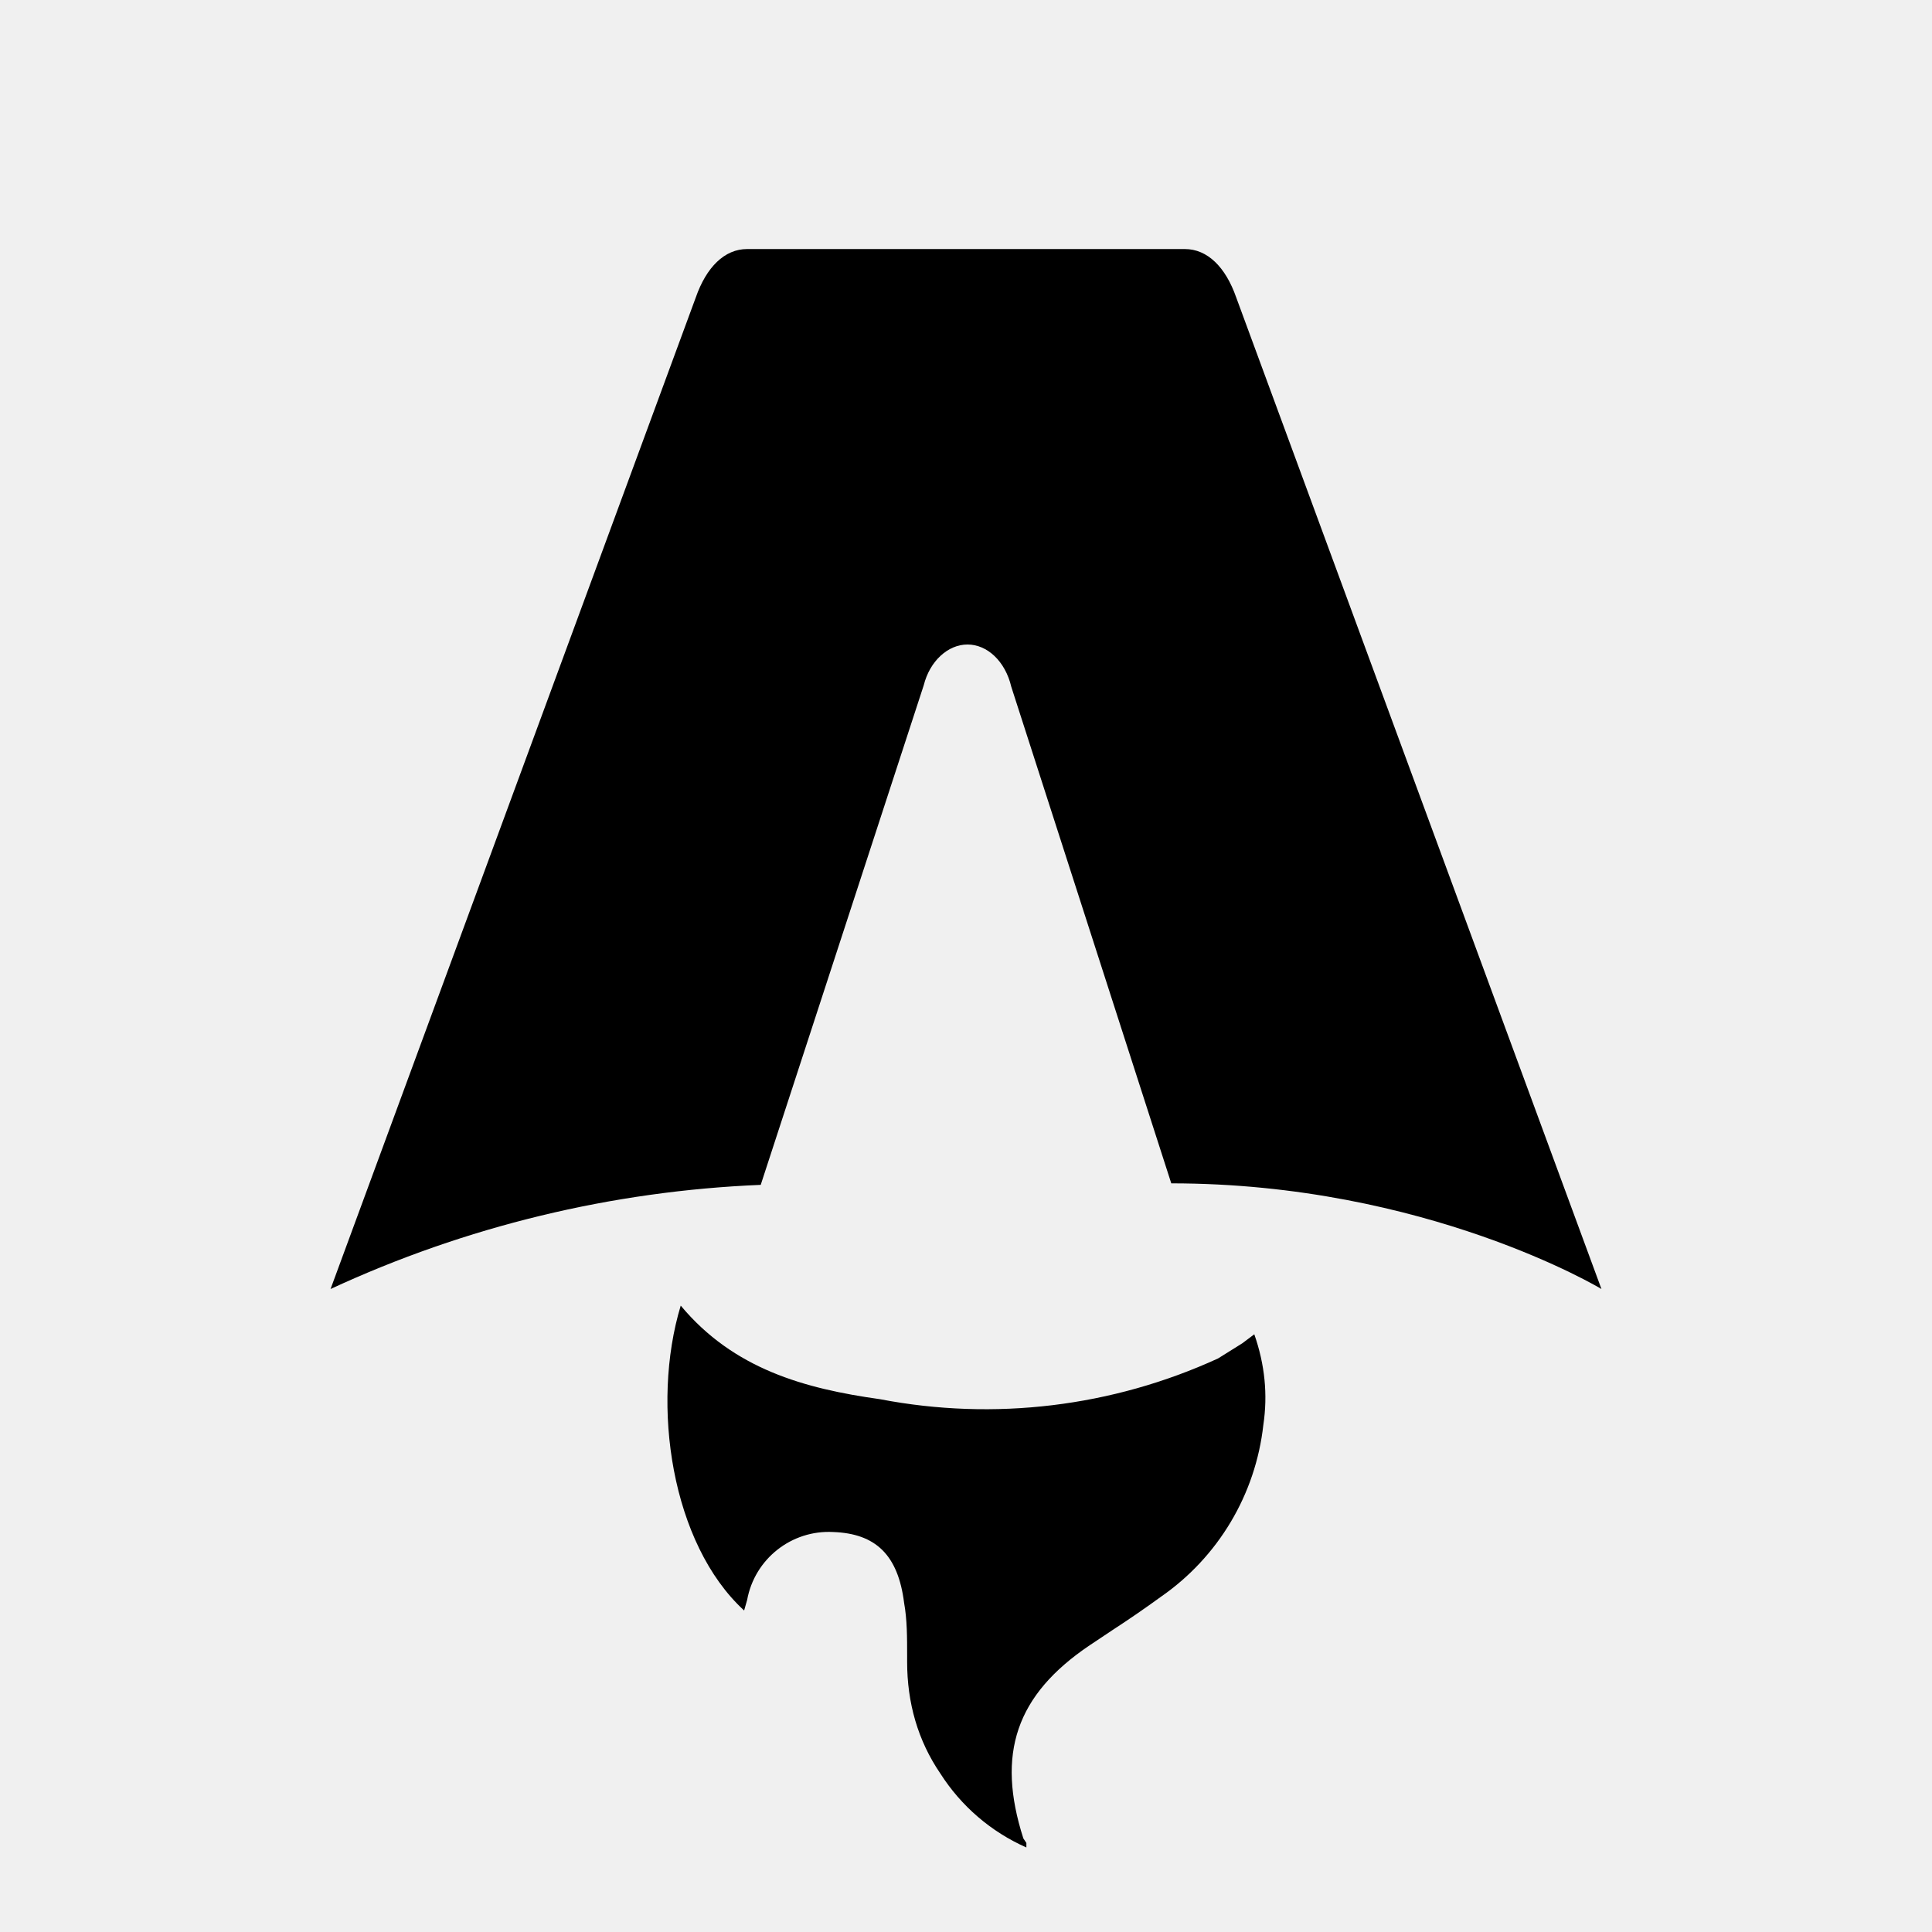
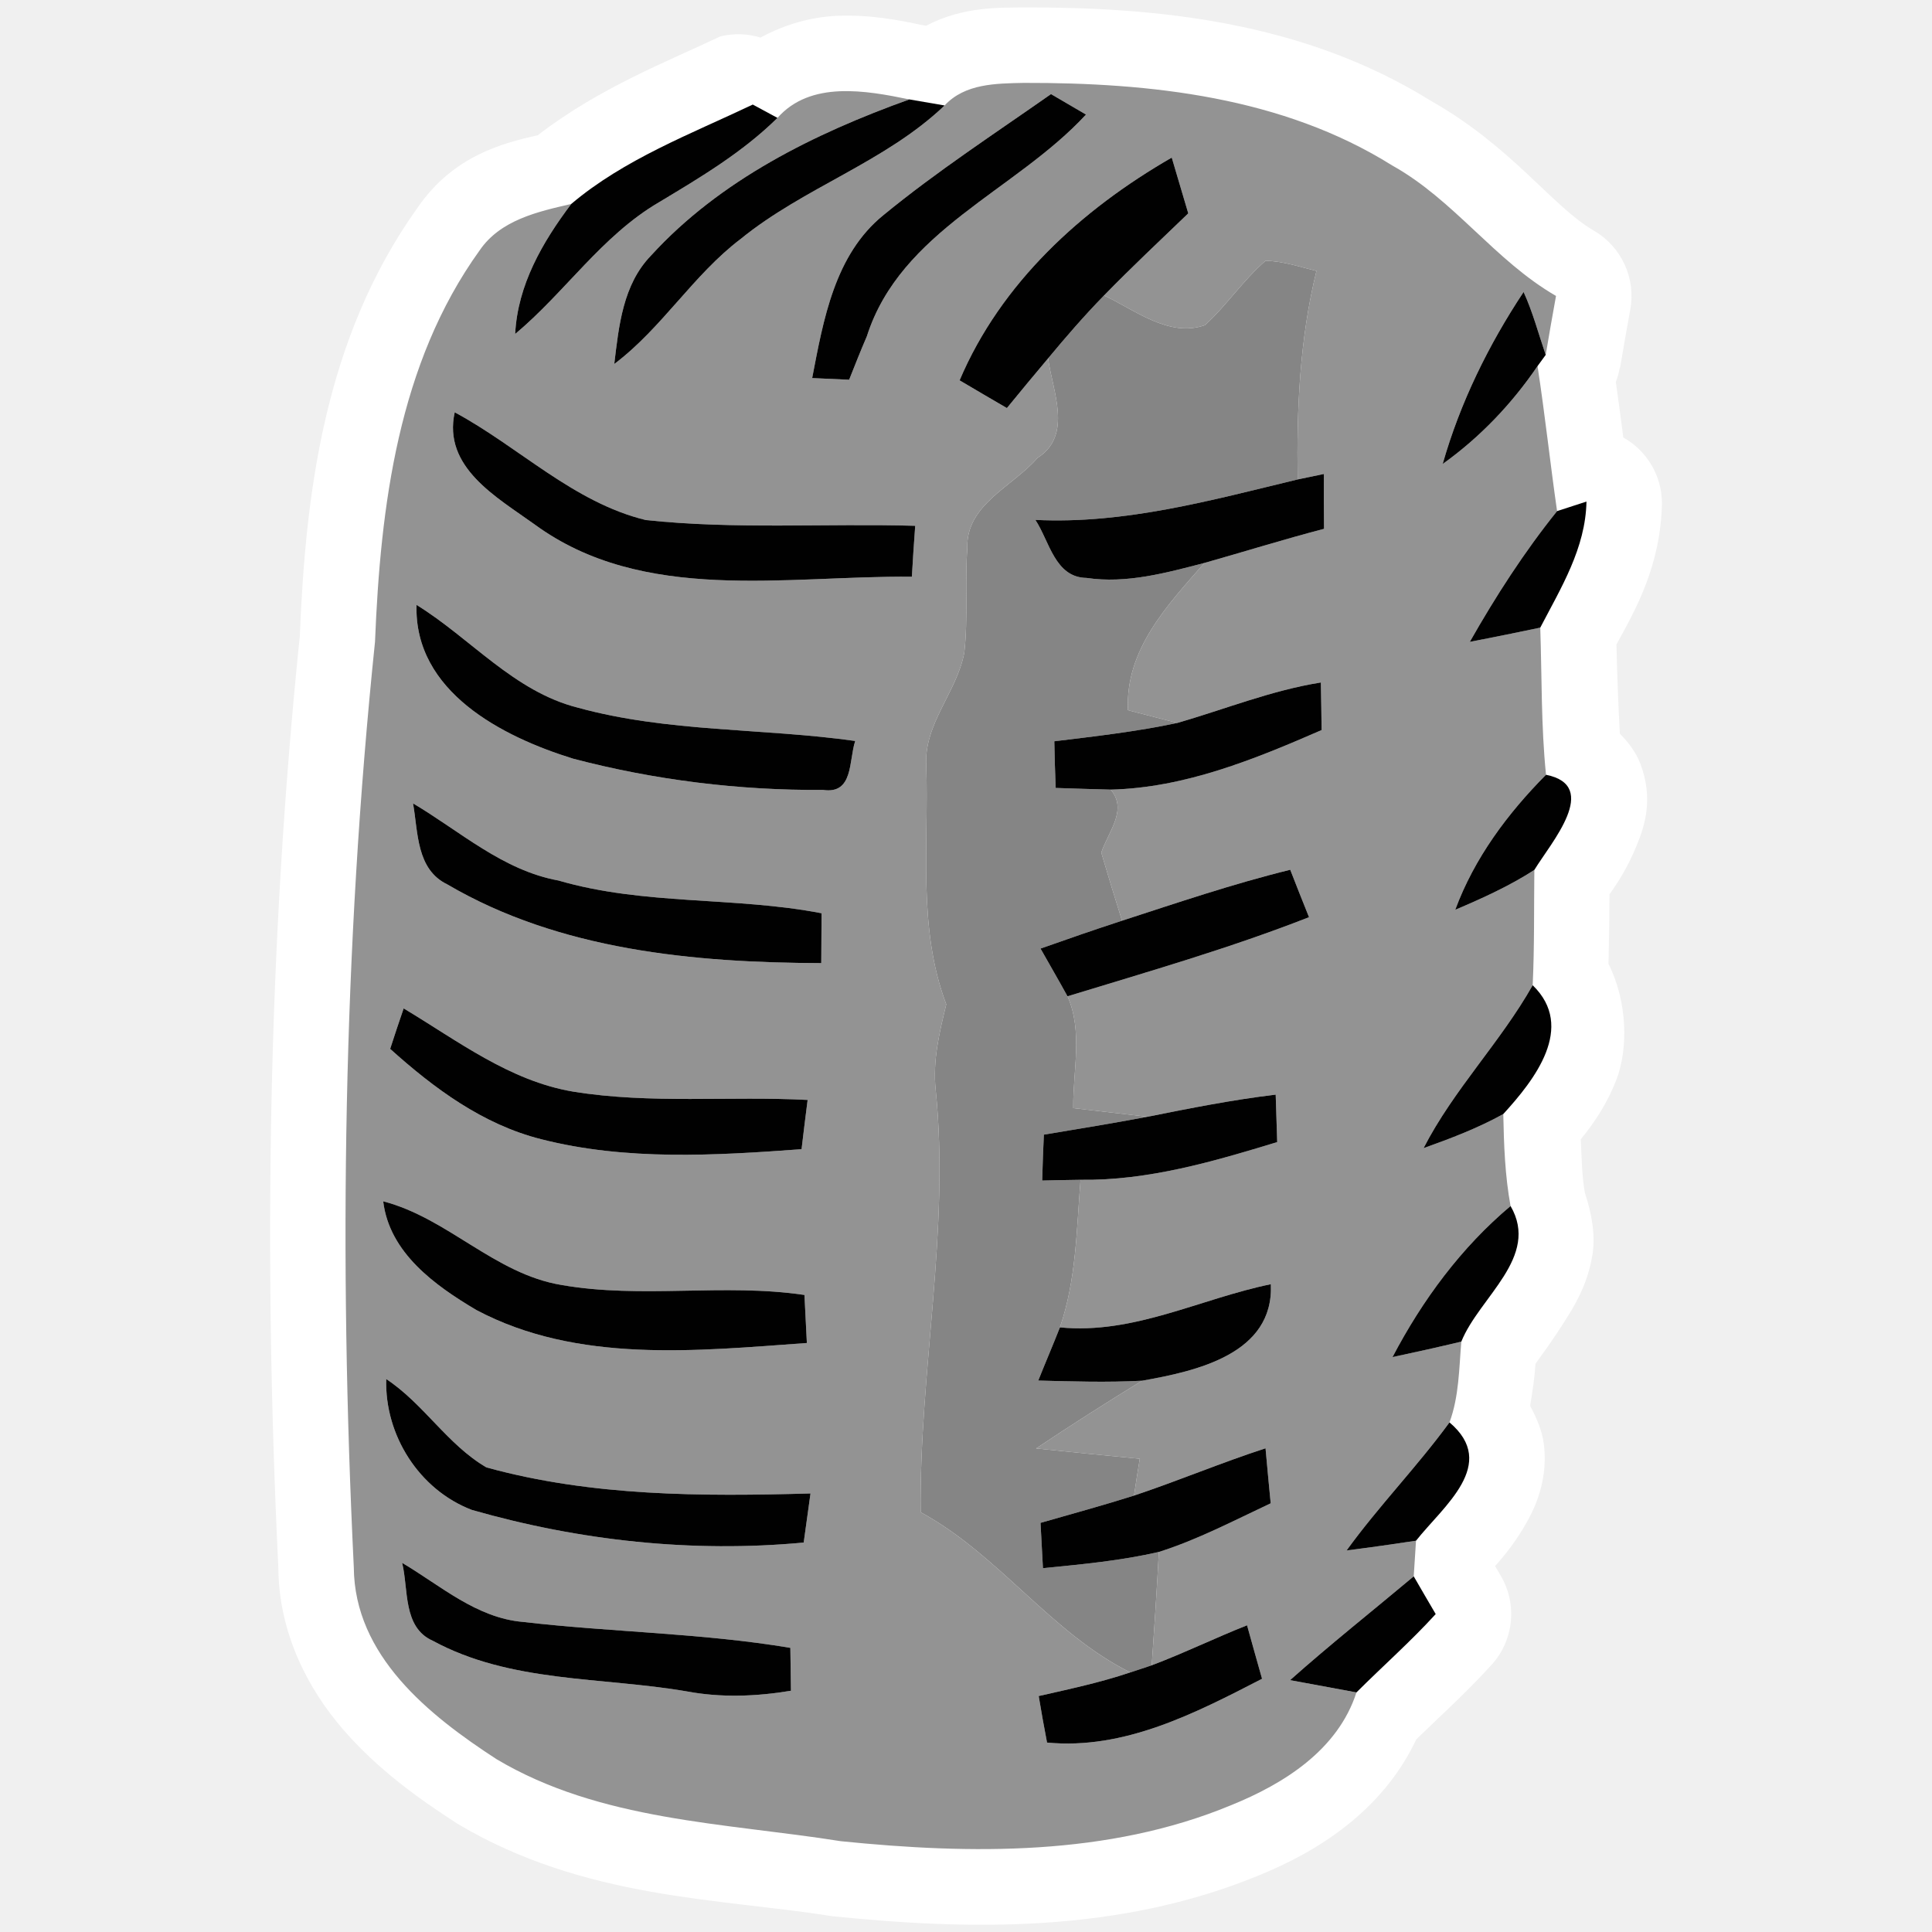
- <svg xmlns="http://www.w3.org/2000/svg" fill="none" viewBox="0 0 128 128">
-   <path d="M50.4 78.5a75.1 75.1 0 0 0-28.5 6.9l24.2-65.7c.7-2 1.9-3.2 3.4-3.2h29c1.5 0 2.7 1.2 3.4 3.2l24.2 65.7s-11.6-7-28.5-7L67 45.5c-.4-1.7-1.6-2.8-2.9-2.8-1.3 0-2.5 1.1-2.9 2.7L50.4 78.5Zm-1.1 28.2Zm-4.2-20.2c-2 6.6-.6 15.8 4.2 20.2a17.5 17.5 0 0 1 .2-.7 5.5 5.5 0 0 1 5.7-4.5c2.8.1 4.3 1.5 4.7 4.7.2 1.1.2 2.3.2 3.5v.4c0 2.7.7 5.2 2.2 7.4a13 13 0 0 0 5.7 4.9v-.3l-.2-.3c-1.8-5.6-.5-9.5 4.4-12.8l1.5-1a73 73 0 0 0 3.2-2.2 16 16 0 0 0 6.8-11.4c.3-2 .1-4-.6-6l-.8.6-1.6 1a37 37 0 0 1-22.4 2.7c-5-.7-9.7-2-13.2-6.2Z" />
-   <style>
-         path { fill: #000; }
-         @media (prefers-color-scheme: dark) {
-             path { fill: #FFF; }
-         }
-     </style>
+ <svg xmlns="http://www.w3.org/2000/svg" width="512" height="512" viewBox="0 0 135.467 135.467" version="1.1" id="svg1">
+   <defs id="defs1" />
+   <g id="layer1" transform="translate(-90.55431,-127.9399)">
+     <g id="#939393ff" transform="matrix(1.062469,0,0,1.062469,-612.2699,-91.58689)" style="stroke-width:4.981;stroke-dasharray:none;paint-order:stroke fill markers">
+       <path d="m 729.049,207.109 a 4.981,4.981 0 0 0 -0.098,0.002 c -1.307,0.029 -3.851,-0.105 -6.33,1.207 -0.086,-0.015 -0.207,-0.036 -0.279,-0.049 a 4.981,4.981 0 0 0 -0.006,0 c -1.464,-0.303 -3.366,-0.705 -5.656,-0.602 -1.521,0.069 -3.317,0.518 -4.988,1.432 a 4.981,4.981 0 0 0 -2.65,-0.078 c -3.554,1.69 -7.956,3.37 -12.055,6.525 -2.296,0.517 -5.565,1.346 -7.918,4.764 -6.252,8.73 -7.406,19.124 -7.783,28.295 -2.109,20.456 -2.402,41.027 -1.416,61.479 0.029,4.308 1.948,7.978 4.26,10.654 2.312,2.677 5.026,4.593 7.416,6.146 a 4.981,4.981 0 0 0 0.164,0.104 c 8.326,4.964 17.326,4.919 24.51,6.061 a 4.981,4.981 0 0 0 0.279,0.037 c 8.878,0.9 18.768,1.151 28.121,-2.719 3.693,-1.497 8.084,-4.154 10.348,-8.957 1.501,-1.47 3.21,-2.992 4.963,-4.914 a 4.981,4.981 0 0 0 0.598,-5.908 c -0.08,-0.135 -0.239,-0.411 -0.359,-0.617 0.656,-0.731 1.417,-1.679 2.139,-2.977 0.678,-1.219 1.341,-2.983 1.078,-5.064 -0.113,-0.899 -0.481,-1.736 -0.904,-2.531 0.172,-1.074 0.309,-1.978 0.35,-2.777 0.238,-0.351 0.992,-1.312 2.131,-3.125 0.641,-1.021 1.356,-2.333 1.635,-4.105 0.198,-1.262 -0.05,-2.692 -0.506,-4.059 a 4.981,4.981 0 0 0 -0.002,-0.023 c -0.188,-1.02 -0.21,-2.287 -0.266,-3.504 0.841,-1.039 1.689,-2.244 2.338,-3.902 0.79,-2.02 0.765,-5.129 -0.51,-7.68 0.04,-1.581 0.061,-3.111 0.066,-4.584 0.533,-0.743 1.2,-1.759 1.816,-3.277 0.484,-1.193 1.113,-2.998 0.217,-5.35 -0.294,-0.772 -0.791,-1.406 -1.35,-1.973 -0.1,-1.866 -0.174,-3.792 -0.225,-5.887 1.269,-2.305 2.924,-5.214 3.004,-9.336 a 4.981,4.981 0 0 0 -2.549,-4.324 c -0.155,-1.216 -0.319,-2.412 -0.494,-3.666 a 4.981,4.981 0 0 0 0.254,-0.914 4.981,4.981 0 0 0 0.029,-0.041 c 0.219,-1.296 0.436,-2.561 0.668,-3.816 a 4.981,4.981 0 0 0 -2.41,-5.219 c -2.701,-1.558 -5.398,-5.539 -10.742,-8.559 -8.478,-5.277 -18.184,-6.189 -26.887,-6.168 z" id="path58" style="display:inline;fill:#ffffff;fill-opacity:1" />
+       <path fill="#939393" opacity="1" d="m 723.84,213.58 c 1.34,-1.45 3.39,-1.45 5.22,-1.49 8.35,-0.02 17.09,0.92 24.32,5.45 4.08,2.27 6.77,6.28 10.81,8.61 -0.24,1.3 -0.46,2.59 -0.68,3.89 -0.48,-1.4 -0.85,-2.82 -1.46,-4.15 -2.32,3.5 -4.19,7.31 -5.34,11.35 2.46,-1.76 4.56,-3.96 6.26,-6.46 0.49,3.18 0.83,6.38 1.29,9.57 -2.17,2.7 -4.05,5.62 -5.76,8.63 1.54,-0.3 3.09,-0.61 4.65,-0.94 0.11,3.24 0.05,6.48 0.38,9.71 -2.54,2.56 -4.73,5.5 -5.99,8.91 1.79,-0.76 3.58,-1.57 5.22,-2.63 -0.03,2.53 0.01,5.07 -0.11,7.61 -2.13,3.77 -5.22,6.89 -7.2,10.75 1.79,-0.64 3.59,-1.32 5.26,-2.25 0.04,2.03 0.11,4.06 0.48,6.07 -3.26,2.74 -5.82,6.21 -7.79,9.97 1.51,-0.32 3.03,-0.66 4.54,-1.02 -0.15,1.78 -0.15,3.63 -0.78,5.33 -2.14,2.93 -4.67,5.52 -6.79,8.45 1.51,-0.19 3.05,-0.41 4.58,-0.64 -0.04,0.59 -0.11,1.76 -0.15,2.35 -2.72,2.28 -5.51,4.49 -8.16,6.85 1.45,0.27 2.91,0.54 4.38,0.81 -1.23,3.8 -4.78,6.03 -8.29,7.45 -8.11,3.36 -17.15,3.24 -25.73,2.37 -7.68,-1.22 -15.88,-1.33 -22.74,-5.42 -4.46,-2.9 -9.37,-6.82 -9.41,-12.66 -0.99,-20.36 -0.7,-40.8 1.4,-61.08 0.36,-8.94 1.53,-18.36 6.9,-25.82 1.37,-2.01 3.83,-2.56 6.05,-3.07 -1.9,2.52 -3.54,5.35 -3.7,8.58 3.29,-2.75 5.72,-6.48 9.47,-8.68 2.75,-1.65 5.54,-3.31 7.84,-5.58 2.18,-2.47 5.84,-1.81 8.7,-1.22 -6.26,2.25 -12.5,5.32 -17.05,10.31 -1.85,1.91 -2.12,4.64 -2.42,7.15 3.15,-2.37 5.2,-5.87 8.34,-8.25 4.19,-3.41 9.53,-5.06 13.46,-8.81 m -4.03,7.23 c -3.23,2.61 -3.97,6.92 -4.71,10.76 0.61,0.03 1.83,0.08 2.44,0.11 0.38,-0.96 0.76,-1.92 1.17,-2.87 2.23,-6.98 9.8,-9.58 14.46,-14.63 -0.58,-0.34 -1.73,-1.01 -2.31,-1.35 -3.72,2.61 -7.54,5.1 -11.05,7.98 m 5.02,10.91 c 1.03,0.61 2.07,1.22 3.12,1.83 0.9,-1.1 1.8,-2.19 2.72,-3.28 0.29,2.16 1.65,5.07 -0.7,6.57 -1.62,1.88 -4.72,3.07 -4.63,5.93 -0.17,2.3 0.06,4.62 -0.2,6.92 -0.49,2.62 -2.69,4.71 -2.51,7.49 0.17,5.24 -0.58,10.7 1.32,15.72 -0.45,1.84 -0.9,3.71 -0.7,5.62 0.95,9.32 -1.09,18.58 -0.99,27.9 5.16,2.8 8.58,7.95 13.83,10.57 -1.98,0.67 -4.02,1.1 -6.04,1.56 0.17,1.02 0.35,2.04 0.55,3.07 5.1,0.49 9.79,-1.94 14.19,-4.21 -0.33,-1.18 -0.67,-2.36 -0.99,-3.53 -2.12,0.84 -4.17,1.84 -6.29,2.64 0.17,-2.49 0.34,-4.99 0.47,-7.48 2.56,-0.81 4.95,-2.07 7.38,-3.21 -0.12,-1.21 -0.23,-2.42 -0.34,-3.63 -2.93,0.95 -5.77,2.15 -8.68,3.12 0.09,-0.61 0.28,-1.83 0.38,-2.43 -2.28,-0.22 -4.56,-0.44 -6.84,-0.68 2.3,-1.54 4.63,-3.02 6.99,-4.47 3.57,-0.63 8.71,-1.76 8.5,-6.37 -4.64,0.95 -9.05,3.33 -13.92,2.85 1.08,-3.13 1.1,-6.48 1.36,-9.74 4.45,0.06 8.76,-1.2 12.98,-2.49 -0.03,-0.78 -0.08,-2.35 -0.1,-3.13 -2.85,0.34 -5.66,0.9 -8.46,1.46 -1.64,-0.19 -3.27,-0.38 -4.9,-0.57 -0.03,-2.44 0.65,-5.07 -0.38,-7.38 5.34,-1.63 10.73,-3.18 15.94,-5.22 -0.42,-1.05 -0.84,-2.09 -1.24,-3.13 -3.76,0.92 -7.43,2.17 -11.1,3.36 -0.47,-1.5 -0.93,-2.99 -1.37,-4.49 0.44,-1.35 1.77,-2.82 0.62,-4.16 4.9,-0.12 9.49,-2 13.92,-3.93 -0.01,-0.78 -0.03,-2.36 -0.05,-3.14 -3.26,0.52 -6.32,1.76 -9.47,2.67 -0.81,-0.21 -2.45,-0.63 -3.26,-0.84 -0.18,-4 2.59,-6.92 5.05,-9.72 2.62,-0.74 5.24,-1.56 7.89,-2.25 -0.01,-1.21 -0.02,-2.42 -0.01,-3.62 -0.43,0.09 -1.3,0.27 -1.73,0.36 -0.07,-4.61 0.13,-9.26 1.24,-13.76 -1.11,-0.27 -2.22,-0.65 -3.36,-0.67 -1.48,1.28 -2.56,2.94 -4,4.25 -2.39,0.83 -4.62,-1.01 -6.66,-1.96 1.8,-1.85 3.69,-3.62 5.56,-5.42 -0.36,-1.23 -0.73,-2.46 -1.09,-3.68 -5.96,3.43 -11.27,8.27 -14,14.7 m -33.32,2.11 c -0.8,3.63 2.77,5.6 5.26,7.39 7.18,5.27 16.6,3.38 24.91,3.46 0.06,-1.12 0.14,-2.24 0.22,-3.36 -5.93,-0.17 -11.88,0.25 -17.78,-0.38 -4.78,-1.16 -8.37,-4.83 -12.61,-7.11 m -2.52,12.71 c -0.17,5.72 5.65,8.7 10.34,10.15 5.36,1.41 10.96,2.1 16.49,2.06 2.02,0.3 1.69,-1.94 2.12,-3.23 -6.09,-0.86 -12.35,-0.56 -18.31,-2.2 -4.22,-1.07 -7.06,-4.57 -10.64,-6.78 m -0.23,13.1 c 0.34,1.92 0.21,4.36 2.27,5.35 7.4,4.34 16.25,5.16 24.67,5.19 0.01,-0.82 0.02,-2.47 0.02,-3.29 -5.74,-1.11 -11.7,-0.51 -17.36,-2.16 -3.68,-0.67 -6.49,-3.25 -9.6,-5.09 m -0.62,13.53 c -0.31,0.89 -0.6,1.78 -0.89,2.67 2.89,2.6 6.11,4.99 9.96,5.96 5.6,1.43 11.47,1.08 17.19,0.66 0.13,-1.09 0.26,-2.17 0.4,-3.25 -5.16,-0.27 -10.37,0.28 -15.48,-0.55 -4.2,-0.71 -7.62,-3.36 -11.18,-5.49 m -1.35,12.73 c 0.41,3.4 3.41,5.55 6.14,7.17 6.68,3.55 14.55,2.7 21.82,2.18 -0.04,-0.79 -0.12,-2.38 -0.16,-3.17 -5.33,-0.79 -10.74,0.27 -16.04,-0.66 -4.41,-0.73 -7.49,-4.41 -11.76,-5.52 m 0.2,11.73 c -0.11,3.7 2.17,7.31 5.66,8.64 7.1,2.03 14.52,2.84 21.89,2.15 0.15,-1.08 0.3,-2.16 0.45,-3.24 -7.16,0.2 -14.43,0.2 -21.39,-1.72 -2.56,-1.49 -4.14,-4.2 -6.61,-5.83 m 1.05,12.13 c 0.43,1.74 0.03,4.26 2.02,5.14 5.13,2.79 11.16,2.38 16.75,3.34 2.28,0.43 4.6,0.34 6.89,-0.04 -0.01,-0.71 -0.03,-2.12 -0.04,-2.83 -5.84,-0.98 -11.77,-1.03 -17.63,-1.71 -3.09,-0.26 -5.45,-2.4 -7.99,-3.9 z" id="path4" style="display:inline;stroke-width:4.981;stroke-dasharray:none;paint-order:stroke fill markers" />
+       <path fill="#858585" opacity="1" d="m 745.02,223.83 c 1.14,0.02 2.25,0.4 3.36,0.67 -1.11,4.5 -1.31,9.15 -1.24,13.76 -5.69,1.37 -11.4,2.96 -17.31,2.67 0.93,1.4 1.28,3.8 3.38,3.83 2.63,0.39 5.24,-0.33 7.78,-0.99 -2.46,2.8 -5.23,5.72 -5.05,9.72 0.81,0.21 2.45,0.63 3.26,0.84 -2.68,0.57 -5.41,0.88 -8.12,1.21 0.02,1.03 0.05,2.05 0.09,3.08 1.2,0.04 2.41,0.08 3.63,0.11 1.15,1.34 -0.18,2.81 -0.62,4.16 0.44,1.5 0.9,2.99 1.37,4.49 -1.81,0.59 -3.6,1.21 -5.38,1.84 0.59,1.05 1.2,2.09 1.78,3.15 1.03,2.31 0.35,4.94 0.38,7.38 1.63,0.19 3.26,0.38 4.9,0.57 -2.28,0.43 -4.56,0.8 -6.84,1.18 -0.05,1 -0.08,2.01 -0.11,3.03 0.63,-0.02 1.9,-0.04 2.53,-0.05 -0.26,3.26 -0.28,6.61 -1.36,9.74 -0.46,1.17 -0.96,2.33 -1.43,3.51 2.28,0.06 4.56,0.13 6.85,0.01 -2.36,1.45 -4.69,2.93 -6.99,4.47 2.28,0.24 4.56,0.46 6.84,0.68 -0.1,0.6 -0.29,1.82 -0.38,2.43 -2.05,0.65 -4.12,1.21 -6.17,1.8 0.04,0.75 0.12,2.25 0.16,2.99 2.55,-0.25 5.13,-0.49 7.65,-1.07 -0.13,2.49 -0.3,4.99 -0.47,7.48 -0.36,0.12 -1.07,0.36 -1.42,0.47 -5.25,-2.62 -8.67,-7.77 -13.83,-10.57 -0.1,-9.32 1.94,-18.58 0.99,-27.9 -0.2,-1.91 0.25,-3.78 0.7,-5.62 -1.9,-5.02 -1.15,-10.48 -1.32,-15.72 -0.18,-2.78 2.02,-4.87 2.51,-7.49 0.26,-2.3 0.03,-4.62 0.2,-6.92 -0.09,-2.86 3.01,-4.05 4.63,-5.93 2.35,-1.5 0.99,-4.41 0.7,-6.57 1.18,-1.42 2.39,-2.82 3.69,-4.15 2.04,0.95 4.27,2.79 6.66,1.96 1.44,-1.31 2.52,-2.97 4,-4.25 z" id="path42" style="display:inline;stroke-width:4.981;stroke-dasharray:none;paint-order:stroke fill markers" />
+       <g id="g49" style="display:inline;stroke-width:4.981;stroke-dasharray:none;paint-order:stroke fill markers">
+         <path fill="#010101" opacity="1" d="m 699.2,220.08 c 3.5,-2.96 7.88,-4.61 11.98,-6.56 0.4,0.22 1.22,0.66 1.63,0.88 -2.3,2.27 -5.09,3.93 -7.84,5.58 -3.75,2.2 -6.18,5.93 -9.47,8.68 0.16,-3.23 1.8,-6.06 3.7,-8.58 z" id="path5" style="display:inline;stroke-width:4.981;stroke-dasharray:none;paint-order:stroke fill markers" />
+         <path fill="#010101" opacity="1" d="m 721.51,213.18 c 0.59,0.1 1.75,0.3 2.33,0.4 -3.93,3.75 -9.27,5.4 -13.46,8.81 -3.14,2.38 -5.19,5.88 -8.34,8.25 0.3,-2.51 0.57,-5.24 2.42,-7.15 4.55,-4.99 10.79,-8.06 17.05,-10.31 z" id="path6" style="stroke-width:4.981;stroke-dasharray:none;paint-order:stroke fill markers" />
+         <path fill="#010101" opacity="1" d="m 719.81,220.81 c 3.51,-2.88 7.33,-5.37 11.05,-7.98 0.58,0.34 1.73,1.01 2.31,1.35 -4.66,5.05 -12.23,7.65 -14.46,14.63 -0.41,0.95 -0.79,1.91 -1.17,2.87 -0.61,-0.03 -1.83,-0.08 -2.44,-0.11 0.74,-3.84 1.48,-8.15 4.71,-10.76 z" id="path7" style="stroke-width:4.981;stroke-dasharray:none;paint-order:stroke fill markers" />
+         <path fill="#010101" opacity="1" d="m 724.83,231.72 c 2.73,-6.43 8.04,-11.27 14,-14.7 0.36,1.22 0.73,2.45 1.09,3.68 -1.87,1.8 -3.76,3.57 -5.56,5.42 -1.3,1.33 -2.51,2.73 -3.69,4.15 -0.92,1.09 -1.82,2.18 -2.72,3.28 -1.05,-0.61 -2.09,-1.22 -3.12,-1.83 z" id="path8" style="stroke-width:4.981;stroke-dasharray:none;paint-order:stroke fill markers" />
+         <path fill="#010101" opacity="1" d="m 756.71,237.24 c 1.15,-4.04 3.02,-7.85 5.34,-11.35 0.61,1.33 0.98,2.75 1.46,4.15 l -0.54,0.74 c -1.7,2.5 -3.8,4.7 -6.26,6.46 z" id="path9" style="stroke-width:4.981;stroke-dasharray:none;paint-order:stroke fill markers" />
+         <path fill="#010101" opacity="1" d="m 691.51,233.83 c 4.24,2.28 7.83,5.95 12.61,7.11 5.9,0.63 11.85,0.21 17.78,0.38 -0.08,1.12 -0.16,2.24 -0.22,3.36 -8.31,-0.08 -17.73,1.81 -24.91,-3.46 -2.49,-1.79 -6.06,-3.76 -5.26,-7.39 z" id="path10" style="stroke-width:4.981;stroke-dasharray:none;paint-order:stroke fill markers" />
+         <path fill="#010101" opacity="1" d="m 729.83,240.93 c 5.91,0.29 11.62,-1.3 17.31,-2.67 0.43,-0.09 1.3,-0.27 1.73,-0.36 -0.01,1.2 0,2.41 0.01,3.62 -2.65,0.69 -5.27,1.51 -7.89,2.25 -2.54,0.66 -5.15,1.38 -7.78,0.99 -2.1,-0.03 -2.45,-2.43 -3.38,-3.83 z" id="path11" style="stroke-width:4.981;stroke-dasharray:none;paint-order:stroke fill markers" />
+         <path fill="#010101" opacity="1" d="m 764.26,240.35 c 0.48,-0.16 1.45,-0.47 1.94,-0.63 -0.06,3.08 -1.68,5.69 -3.05,8.32 -1.56,0.33 -3.11,0.64 -4.65,0.94 1.71,-3.01 3.59,-5.93 5.76,-8.63 z" id="path12" style="stroke-width:4.981;stroke-dasharray:none;paint-order:stroke fill markers" />
+         <path fill="#010101" opacity="1" d="m 688.99,246.54 c 3.58,2.21 6.42,5.71 10.64,6.78 5.96,1.64 12.22,1.34 18.31,2.2 -0.43,1.29 -0.1,3.53 -2.12,3.23 -5.53,0.04 -11.13,-0.65 -16.49,-2.06 -4.69,-1.45 -10.51,-4.43 -10.34,-10.15 z" id="path14" style="stroke-width:4.981;stroke-dasharray:none;paint-order:stroke fill markers" />
+         <path fill="#010101" opacity="1" d="m 739.2,254.33 c 3.15,-0.91 6.21,-2.15 9.47,-2.67 0.02,0.78 0.04,2.36 0.05,3.14 -4.43,1.93 -9.02,3.81 -13.92,3.93 -1.22,-0.03 -2.43,-0.07 -3.63,-0.11 -0.04,-1.03 -0.07,-2.05 -0.09,-3.08 2.71,-0.33 5.44,-0.64 8.12,-1.21 z" id="path16" style="stroke-width:4.981;stroke-dasharray:none;paint-order:stroke fill markers" />
+         <path fill="#010101" opacity="1" d="m 757.54,266.66 c 1.26,-3.41 3.45,-6.35 5.99,-8.91 3.63,0.73 0.33,4.48 -0.77,6.28 -1.64,1.06 -3.43,1.87 -5.22,2.63 z" id="path17" style="stroke-width:4.981;stroke-dasharray:none;paint-order:stroke fill markers" />
+         <path fill="#010101" opacity="1" d="m 688.76,259.64 c 3.11,1.84 5.92,4.42 9.6,5.09 5.66,1.65 11.62,1.05 17.36,2.16 0,0.82 -0.01,2.47 -0.02,3.29 -8.42,-0.03 -17.27,-0.85 -24.67,-5.19 -2.06,-0.99 -1.93,-3.43 -2.27,-5.35 z" id="path18" style="stroke-width:4.981;stroke-dasharray:none;paint-order:stroke fill markers" />
+         <path fill="#010101" opacity="1" d="m 735.55,267.38 c 3.67,-1.19 7.34,-2.44 11.1,-3.36 0.4,1.04 0.82,2.08 1.24,3.13 -5.21,2.04 -10.6,3.59 -15.94,5.22 -0.58,-1.06 -1.19,-2.1 -1.78,-3.15 1.78,-0.63 3.57,-1.25 5.38,-1.84 z" id="path20" style="stroke-width:4.981;stroke-dasharray:none;paint-order:stroke fill markers" />
+         <path fill="#010101" opacity="1" d="m 755.45,282.39 c 1.98,-3.86 5.07,-6.98 7.2,-10.75 2.86,2.77 0.11,6.26 -1.94,8.5 -1.67,0.93 -3.47,1.61 -5.26,2.25 z" id="path21" style="stroke-width:4.981;stroke-dasharray:none;paint-order:stroke fill markers" />
+         <path fill="#010101" opacity="1" d="m 688.14,273.17 c 3.56,2.13 6.98,4.78 11.18,5.49 5.11,0.83 10.32,0.28 15.48,0.55 -0.14,1.08 -0.27,2.16 -0.4,3.25 -5.72,0.42 -11.59,0.77 -17.19,-0.66 -3.85,-0.97 -7.07,-3.36 -9.96,-5.96 0.29,-0.89 0.58,-1.78 0.89,-2.67 z" id="path22" style="stroke-width:4.981;stroke-dasharray:none;paint-order:stroke fill markers" />
+         <path fill="#010101" opacity="1" d="m 737.23,280.32 c 2.8,-0.56 5.61,-1.12 8.46,-1.46 0.02,0.78 0.07,2.35 0.1,3.13 -4.22,1.29 -8.53,2.55 -12.98,2.49 -0.63,0.01 -1.9,0.03 -2.53,0.05 0.03,-1.02 0.06,-2.03 0.11,-3.03 2.28,-0.38 4.56,-0.75 6.84,-1.18 z" id="path23" style="stroke-width:4.981;stroke-dasharray:none;paint-order:stroke fill markers" />
+         <path fill="#010101" opacity="1" d="m 686.79,285.9 c 4.27,1.11 7.35,4.79 11.76,5.52 5.3,0.93 10.71,-0.13 16.04,0.66 0.04,0.79 0.12,2.38 0.16,3.17 -7.27,0.52 -15.14,1.37 -21.82,-2.18 -2.73,-1.62 -5.73,-3.77 -6.14,-7.17 z" id="path25" style="stroke-width:4.981;stroke-dasharray:none;paint-order:stroke fill markers" />
+         <path fill="#010101" opacity="1" d="m 753.4,296.18 c 1.97,-3.76 4.53,-7.23 7.79,-9.97 1.96,3.37 -2.07,6.01 -3.25,8.95 -1.51,0.36 -3.03,0.7 -4.54,1.02 z" id="path26" style="stroke-width:4.981;stroke-dasharray:none;paint-order:stroke fill markers" />
+         <path fill="#010101" opacity="1" d="m 731.45,294.22 c 4.87,0.48 9.28,-1.9 13.92,-2.85 0.21,4.61 -4.93,5.74 -8.5,6.37 -2.29,0.12 -4.57,0.05 -6.85,-0.01 0.47,-1.18 0.97,-2.34 1.43,-3.51 z" id="path27" style="stroke-width:4.981;stroke-dasharray:none;paint-order:stroke fill markers" />
+         <path fill="#010101" opacity="1" d="m 686.99,297.63 c 2.47,1.63 4.05,4.34 6.61,5.83 6.96,1.92 14.23,1.92 21.39,1.72 -0.15,1.08 -0.3,2.16 -0.45,3.24 -7.37,0.69 -14.79,-0.12 -21.89,-2.15 -3.49,-1.33 -5.77,-4.94 -5.66,-8.64 z" id="path29" style="stroke-width:4.981;stroke-dasharray:none;paint-order:stroke fill markers" />
+         <path fill="#010101" opacity="1" d="m 750.37,308.94 c 2.12,-2.93 4.65,-5.52 6.79,-8.45 3.26,2.76 -0.41,5.53 -2.21,7.81 -1.53,0.23 -3.07,0.45 -4.58,0.64 z" id="path30" style="stroke-width:4.981;stroke-dasharray:none;paint-order:stroke fill markers" />
+         <path fill="#010101" opacity="1" d="m 736.34,305.32 c 2.91,-0.97 5.75,-2.17 8.68,-3.12 0.11,1.21 0.22,2.42 0.34,3.63 -2.43,1.14 -4.82,2.4 -7.38,3.21 -2.52,0.58 -5.1,0.82 -7.65,1.07 -0.04,-0.74 -0.12,-2.24 -0.16,-2.99 2.05,-0.59 4.12,-1.15 6.17,-1.8 z" id="path31" style="stroke-width:4.981;stroke-dasharray:none;paint-order:stroke fill markers" />
+         <path fill="#010101" opacity="1" d="m 688.04,309.76 c 2.54,1.5 4.9,3.64 7.99,3.9 5.86,0.68 11.79,0.73 17.63,1.71 0.01,0.71 0.03,2.12 0.04,2.83 -2.29,0.38 -4.61,0.47 -6.89,0.04 -5.59,-0.96 -11.62,-0.55 -16.75,-3.34 -1.99,-0.88 -1.59,-3.4 -2.02,-5.14 z" id="path32" style="stroke-width:4.981;stroke-dasharray:none;paint-order:stroke fill markers" />
+         <path fill="#010101" opacity="1" d="m 746.64,317.5 c 2.65,-2.36 5.44,-4.57 8.16,-6.85 0.36,0.62 1.08,1.87 1.45,2.49 -1.66,1.82 -3.5,3.44 -5.23,5.17 -1.47,-0.27 -2.93,-0.54 -4.38,-0.81 z" id="path33" style="stroke-width:4.981;stroke-dasharray:none;paint-order:stroke fill markers" />
+         <path fill="#010101" opacity="1" d="m 737.51,316.52 c 2.12,-0.8 4.17,-1.8 6.29,-2.64 0.32,1.17 0.66,2.35 0.99,3.53 -4.4,2.27 -9.09,4.7 -14.19,4.21 -0.2,-1.03 -0.38,-2.05 -0.55,-3.07 2.02,-0.46 4.06,-0.89 6.04,-1.56 0.35,-0.11 1.06,-0.35 1.42,-0.47 z" id="path34" style="stroke-width:4.981;stroke-dasharray:none;paint-order:stroke fill markers" />
+       </g>
+     </g>
+   </g>
</svg>
